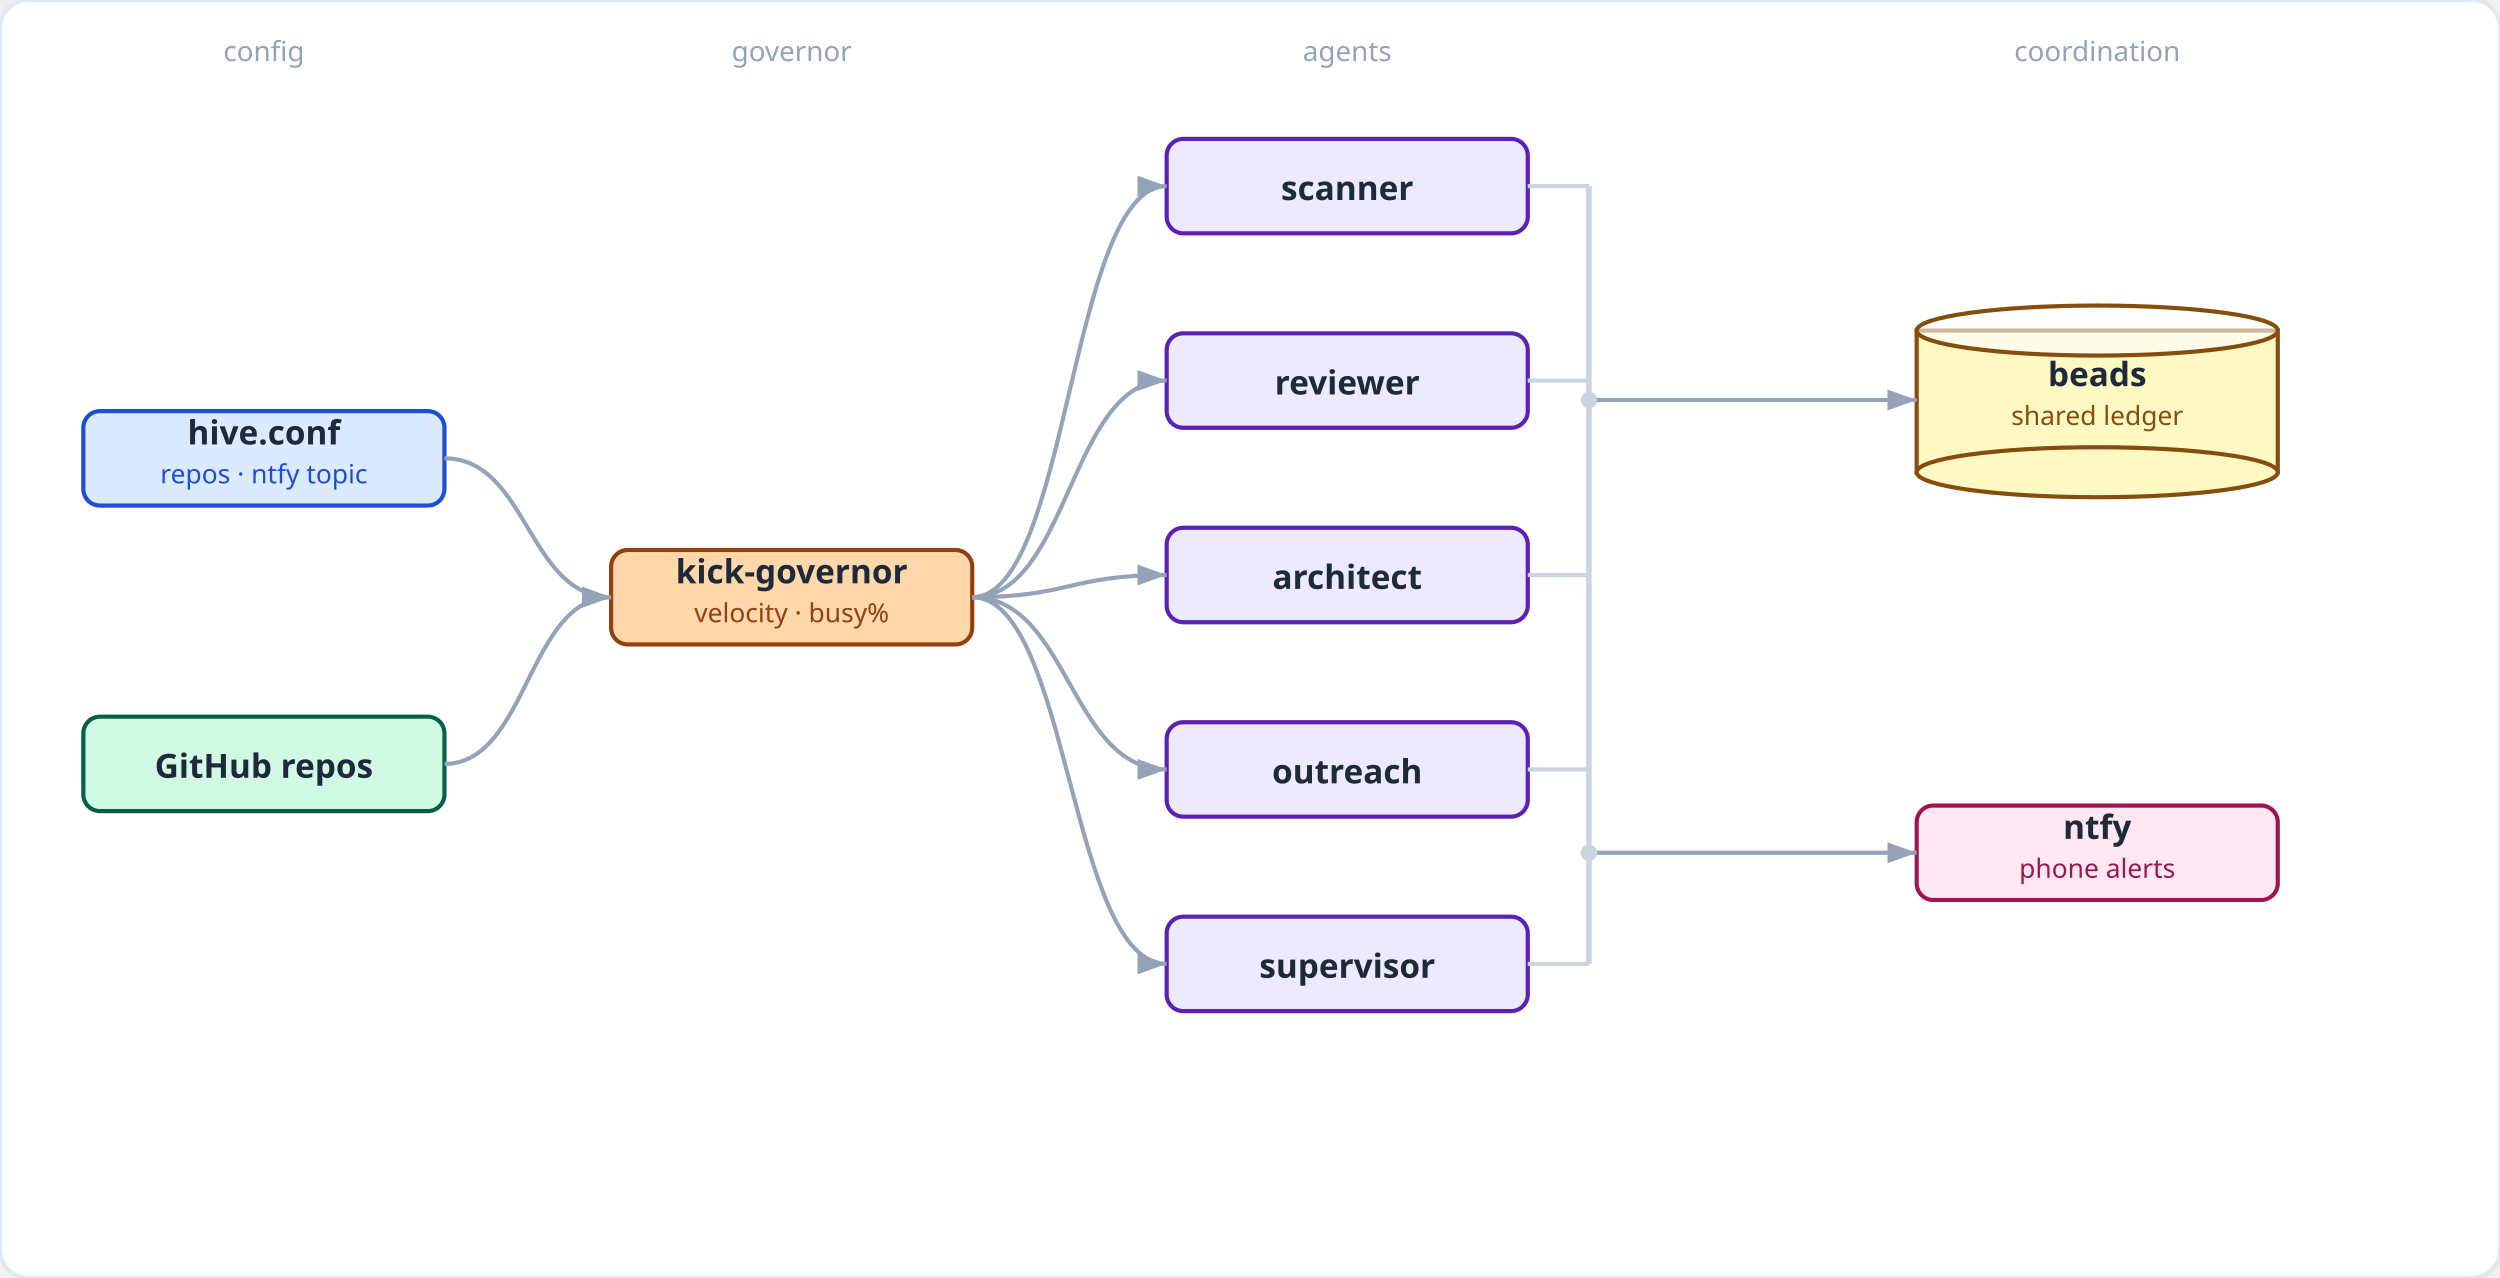
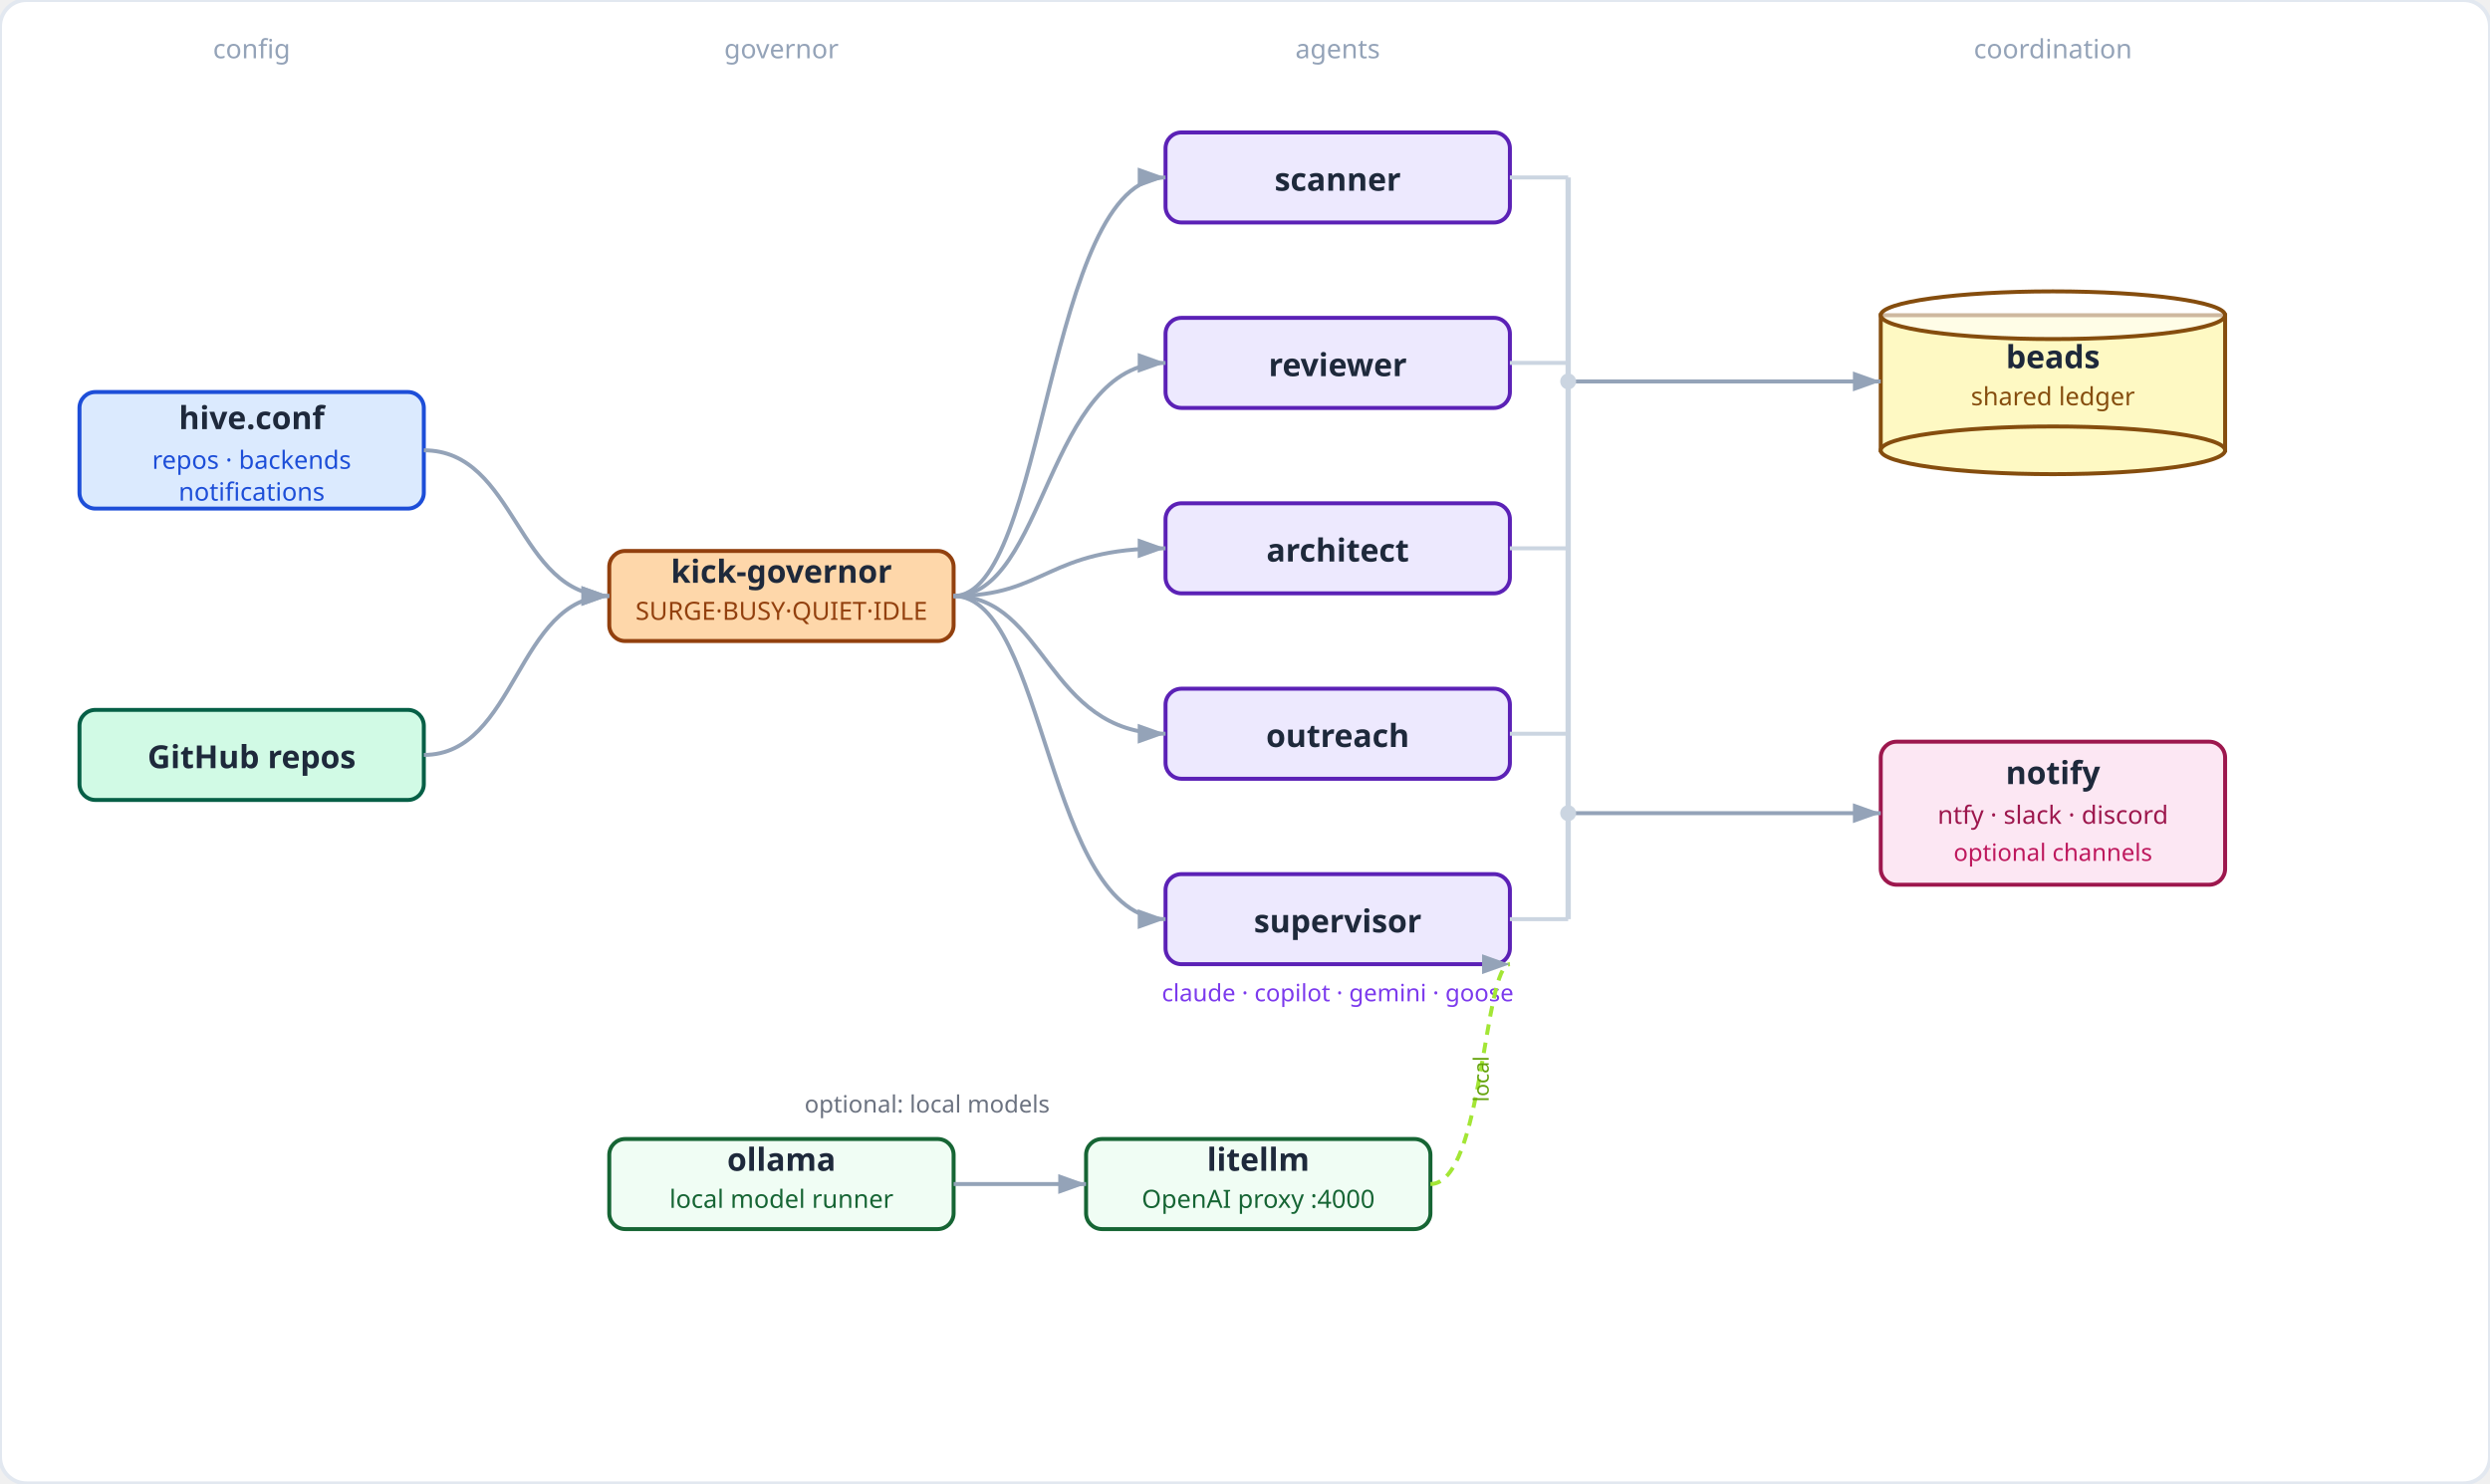
- <svg xmlns="http://www.w3.org/2000/svg" width="900" height="460" viewBox="0 0 900 460">
-   <rect width="900" height="460" fill="#ffffff" rx="10" stroke="#e2e8f0" stroke-width="1.5" />
+ <svg xmlns="http://www.w3.org/2000/svg" width="940" height="560" viewBox="0 0 940 560">
+   <rect width="940" height="560" fill="#ffffff" rx="10" stroke="#e2e8f0" stroke-width="1.5" />
  <defs>
    <marker id="ah" markerWidth="7" markerHeight="5" refX="7" refY="2.5" orient="auto">
      <polygon points="0 0,7 2.5,0 5" fill="#94a3b8" />
    </marker>
  </defs>
  <text x="95" y="22" text-anchor="middle" font-size="10" fill="#94a3b8" font-family="ui-sans-serif,system-ui,sans-serif">config</text>
-   <text x="285" y="22" text-anchor="middle" font-size="10" fill="#94a3b8" font-family="ui-sans-serif,system-ui,sans-serif">governor</text>
-   <text x="485" y="22" text-anchor="middle" font-size="10" fill="#94a3b8" font-family="ui-sans-serif,system-ui,sans-serif">agents</text>
-   <text x="755" y="22" text-anchor="middle" font-size="10" fill="#94a3b8" font-family="ui-sans-serif,system-ui,sans-serif">coordination</text>
-   <rect x="30" y="148" width="130" height="34" rx="6" fill="#dbeafe" stroke="#1d4ed8" stroke-width="1.5" />
-   <text x="95" y="160" text-anchor="middle" font-size="12" font-weight="600" fill="#1e293b" font-family="ui-sans-serif,system-ui,sans-serif">hive.conf</text>
-   <text x="95" y="174" text-anchor="middle" font-size="9.5" fill="#1d4ed8" font-family="ui-sans-serif,system-ui,sans-serif">repos · ntfy topic</text>
-   <rect x="30" y="258" width="130" height="34" rx="6" fill="#d1fae5" stroke="#065f46" stroke-width="1.5" />
-   <text x="95" y="280" text-anchor="middle" font-size="12" font-weight="600" fill="#1e293b" font-family="ui-sans-serif,system-ui,sans-serif">GitHub repos</text>
-   <rect x="220" y="198" width="130" height="34" rx="6" fill="#fed7aa" stroke="#92400e" stroke-width="1.5" />
-   <text x="285" y="210" text-anchor="middle" font-size="12" font-weight="600" fill="#1e293b" font-family="ui-sans-serif,system-ui,sans-serif">kick-governor</text>
-   <text x="285" y="224" text-anchor="middle" font-size="9.5" fill="#92400e" font-family="ui-sans-serif,system-ui,sans-serif">velocity · busy%</text>
-   <rect x="420" y="50" width="130" height="34" rx="6" fill="#ede9fe" stroke="#5b21b6" stroke-width="1.5" />
-   <text x="485" y="72" text-anchor="middle" font-size="12" font-weight="600" fill="#1e293b" font-family="ui-sans-serif,system-ui,sans-serif">scanner</text>
-   <rect x="420" y="120" width="130" height="34" rx="6" fill="#ede9fe" stroke="#5b21b6" stroke-width="1.5" />
-   <text x="485" y="142" text-anchor="middle" font-size="12" font-weight="600" fill="#1e293b" font-family="ui-sans-serif,system-ui,sans-serif">reviewer</text>
-   <rect x="420" y="190" width="130" height="34" rx="6" fill="#ede9fe" stroke="#5b21b6" stroke-width="1.5" />
-   <text x="485" y="212" text-anchor="middle" font-size="12" font-weight="600" fill="#1e293b" font-family="ui-sans-serif,system-ui,sans-serif">architect</text>
-   <rect x="420" y="260" width="130" height="34" rx="6" fill="#ede9fe" stroke="#5b21b6" stroke-width="1.5" />
-   <text x="485" y="282" text-anchor="middle" font-size="12" font-weight="600" fill="#1e293b" font-family="ui-sans-serif,system-ui,sans-serif">outreach</text>
-   <rect x="420" y="330" width="130" height="34" rx="6" fill="#ede9fe" stroke="#5b21b6" stroke-width="1.5" />
-   <text x="485" y="352" text-anchor="middle" font-size="12" font-weight="600" fill="#1e293b" font-family="ui-sans-serif,system-ui,sans-serif">supervisor</text>
-   <rect x="690" y="119" width="130" height="51" fill="#fef9c3" stroke="#854d0e" stroke-width="1.5" />
-   <ellipse cx="755" cy="170" rx="65" ry="9" fill="#fef9c3" stroke="#854d0e" stroke-width="1.5" />
-   <ellipse cx="755" cy="119" rx="65" ry="9" fill="white" fill-opacity="0.6" stroke="#854d0e" stroke-width="1.5" />
-   <text x="755" y="139" text-anchor="middle" font-size="12" font-weight="600" fill="#1e293b" font-family="ui-sans-serif,system-ui,sans-serif">beads</text>
-   <text x="755" y="153" text-anchor="middle" font-size="9.5" fill="#854d0e" font-family="ui-sans-serif,system-ui,sans-serif">shared ledger</text>
-   <rect x="690" y="290" width="130" height="34" rx="6" fill="#fce7f3" stroke="#9d174d" stroke-width="1.5" />
-   <text x="755" y="302" text-anchor="middle" font-size="12" font-weight="600" fill="#1e293b" font-family="ui-sans-serif,system-ui,sans-serif">ntfy</text>
-   <text x="755" y="316" text-anchor="middle" font-size="9.5" fill="#9d174d" font-family="ui-sans-serif,system-ui,sans-serif">phone alerts</text>
-   <path d="M160,165 C190,165 190,215 220,215" fill="none" stroke="#94a3b8" stroke-width="1.5" marker-end="url(#ah)" />
-   <path d="M160,275 C190,275 190,215 220,215" fill="none" stroke="#94a3b8" stroke-width="1.5" marker-end="url(#ah)" />
-   <path d="M350,215 C385,215 385,67 420,67" fill="none" stroke="#94a3b8" stroke-width="1.5" marker-end="url(#ah)" />
-   <path d="M350,215 C385,215 385,137 420,137" fill="none" stroke="#94a3b8" stroke-width="1.5" marker-end="url(#ah)" />
-   <path d="M350,215 C385,215 385,207 420,207" fill="none" stroke="#94a3b8" stroke-width="1.5" marker-end="url(#ah)" />
-   <path d="M350,215 C385,215 385,277 420,277" fill="none" stroke="#94a3b8" stroke-width="1.5" marker-end="url(#ah)" />
-   <path d="M350,215 C385,215 385,347 420,347" fill="none" stroke="#94a3b8" stroke-width="1.5" marker-end="url(#ah)" />
-   <line x1="572" y1="67" x2="572" y2="347" stroke="#cbd5e1" stroke-width="2" />
-   <line x1="550" y1="67" x2="572" y2="67" stroke="#cbd5e1" stroke-width="1.5" />
-   <line x1="550" y1="137" x2="572" y2="137" stroke="#cbd5e1" stroke-width="1.5" />
-   <line x1="550" y1="207" x2="572" y2="207" stroke="#cbd5e1" stroke-width="1.5" />
-   <line x1="550" y1="277" x2="572" y2="277" stroke="#cbd5e1" stroke-width="1.5" />
-   <line x1="550" y1="347" x2="572" y2="347" stroke="#cbd5e1" stroke-width="1.5" />
-   <path d="M572,144 C631,144 631,144 690,144" fill="none" stroke="#94a3b8" stroke-width="1.5" marker-end="url(#ah)" />
-   <path d="M572,307 C631,307 631,307 690,307" fill="none" stroke="#94a3b8" stroke-width="1.5" marker-end="url(#ah)" />
-   <circle cx="572" cy="144" r="3" fill="#cbd5e1" />
-   <circle cx="572" cy="307" r="3" fill="#cbd5e1" />
+   <text x="295" y="22" text-anchor="middle" font-size="10" fill="#94a3b8" font-family="ui-sans-serif,system-ui,sans-serif">governor</text>
+   <text x="505" y="22" text-anchor="middle" font-size="10" fill="#94a3b8" font-family="ui-sans-serif,system-ui,sans-serif">agents</text>
+   <text x="775" y="22" text-anchor="middle" font-size="10" fill="#94a3b8" font-family="ui-sans-serif,system-ui,sans-serif">coordination</text>
+   <rect x="30" y="148" width="130" height="44" rx="6" fill="#dbeafe" stroke="#1d4ed8" stroke-width="1.5" />
+   <text x="95" y="162" text-anchor="middle" font-size="12" font-weight="600" fill="#1e293b" font-family="ui-sans-serif,system-ui,sans-serif">hive.conf</text>
+   <text x="95" y="177" text-anchor="middle" font-size="9.5" fill="#1d4ed8" font-family="ui-sans-serif,system-ui,sans-serif">repos · backends</text>
+   <text x="95" y="189" text-anchor="middle" font-size="9.5" fill="#1d4ed8" font-family="ui-sans-serif,system-ui,sans-serif">notifications</text>
+   <rect x="30" y="268" width="130" height="34" rx="6" fill="#d1fae5" stroke="#065f46" stroke-width="1.5" />
+   <text x="95" y="290" text-anchor="middle" font-size="12" font-weight="600" fill="#1e293b" font-family="ui-sans-serif,system-ui,sans-serif">GitHub repos</text>
+   <rect x="230" y="208" width="130" height="34" rx="6" fill="#fed7aa" stroke="#92400e" stroke-width="1.5" />
+   <text x="295" y="220" text-anchor="middle" font-size="12" font-weight="600" fill="#1e293b" font-family="ui-sans-serif,system-ui,sans-serif">kick-governor</text>
+   <text x="295" y="234" text-anchor="middle" font-size="9.5" fill="#92400e" font-family="ui-sans-serif,system-ui,sans-serif">SURGE·BUSY·QUIET·IDLE</text>
+   <rect x="440" y="50" width="130" height="34" rx="6" fill="#ede9fe" stroke="#5b21b6" stroke-width="1.5" />
+   <text x="505" y="72" text-anchor="middle" font-size="12" font-weight="600" fill="#1e293b" font-family="ui-sans-serif,system-ui,sans-serif">scanner</text>
+   <rect x="440" y="120" width="130" height="34" rx="6" fill="#ede9fe" stroke="#5b21b6" stroke-width="1.5" />
+   <text x="505" y="142" text-anchor="middle" font-size="12" font-weight="600" fill="#1e293b" font-family="ui-sans-serif,system-ui,sans-serif">reviewer</text>
+   <rect x="440" y="190" width="130" height="34" rx="6" fill="#ede9fe" stroke="#5b21b6" stroke-width="1.5" />
+   <text x="505" y="212" text-anchor="middle" font-size="12" font-weight="600" fill="#1e293b" font-family="ui-sans-serif,system-ui,sans-serif">architect</text>
+   <rect x="440" y="260" width="130" height="34" rx="6" fill="#ede9fe" stroke="#5b21b6" stroke-width="1.5" />
+   <text x="505" y="282" text-anchor="middle" font-size="12" font-weight="600" fill="#1e293b" font-family="ui-sans-serif,system-ui,sans-serif">outreach</text>
+   <rect x="440" y="330" width="130" height="34" rx="6" fill="#ede9fe" stroke="#5b21b6" stroke-width="1.5" />
+   <text x="505" y="352" text-anchor="middle" font-size="12" font-weight="600" fill="#1e293b" font-family="ui-sans-serif,system-ui,sans-serif">supervisor</text>
+   <text x="505" y="378" text-anchor="middle" font-size="9" fill="#7c3aed" font-family="ui-sans-serif,system-ui,sans-serif">claude · copilot · gemini · goose</text>
+   <rect x="230" y="430" width="130" height="34" rx="6" fill="#f0fdf4" stroke="#166534" stroke-width="1.5" />
+   <text x="295" y="442" text-anchor="middle" font-size="12" font-weight="600" fill="#1e293b" font-family="ui-sans-serif,system-ui,sans-serif">ollama</text>
+   <text x="295" y="456" text-anchor="middle" font-size="9.5" fill="#166534" font-family="ui-sans-serif,system-ui,sans-serif">local model runner</text>
+   <rect x="410" y="430" width="130" height="34" rx="6" fill="#f0fdf4" stroke="#166534" stroke-width="1.5" />
+   <text x="475" y="442" text-anchor="middle" font-size="12" font-weight="600" fill="#1e293b" font-family="ui-sans-serif,system-ui,sans-serif">litellm</text>
+   <text x="475" y="456" text-anchor="middle" font-size="9.5" fill="#166534" font-family="ui-sans-serif,system-ui,sans-serif">OpenAI proxy :4000</text>
+   <text x="350" y="420" text-anchor="middle" font-size="9" fill="#6b7280" font-family="ui-sans-serif,system-ui,sans-serif">optional: local models</text>
+   <rect x="710" y="119" width="130" height="51" fill="#fef9c3" stroke="#854d0e" stroke-width="1.5" />
+   <ellipse cx="775" cy="170" rx="65" ry="9" fill="#fef9c3" stroke="#854d0e" stroke-width="1.5" />
+   <ellipse cx="775" cy="119" rx="65" ry="9" fill="white" fill-opacity="0.6" stroke="#854d0e" stroke-width="1.5" />
+   <text x="775" y="139" text-anchor="middle" font-size="12" font-weight="600" fill="#1e293b" font-family="ui-sans-serif,system-ui,sans-serif">beads</text>
+   <text x="775" y="153" text-anchor="middle" font-size="9.5" fill="#854d0e" font-family="ui-sans-serif,system-ui,sans-serif">shared ledger</text>
+   <rect x="710" y="280" width="130" height="54" rx="6" fill="#fce7f3" stroke="#9d174d" stroke-width="1.5" />
+   <text x="775" y="296" text-anchor="middle" font-size="12" font-weight="600" fill="#1e293b" font-family="ui-sans-serif,system-ui,sans-serif">notify</text>
+   <text x="775" y="311" text-anchor="middle" font-size="9.5" fill="#9d174d" font-family="ui-sans-serif,system-ui,sans-serif">ntfy · slack · discord</text>
+   <text x="775" y="325" text-anchor="middle" font-size="9" fill="#be185d" font-family="ui-sans-serif,system-ui,sans-serif">optional channels</text>
+   <path d="M160,170 C195,170 195,225 230,225" fill="none" stroke="#94a3b8" stroke-width="1.5" marker-end="url(#ah)" />
+   <path d="M160,285 C195,285 195,225 230,225" fill="none" stroke="#94a3b8" stroke-width="1.5" marker-end="url(#ah)" />
+   <path d="M360,225 C395,225 395,67  440,67" fill="none" stroke="#94a3b8" stroke-width="1.5" marker-end="url(#ah)" />
+   <path d="M360,225 C395,225 395,137 440,137" fill="none" stroke="#94a3b8" stroke-width="1.5" marker-end="url(#ah)" />
+   <path d="M360,225 C395,225 395,207 440,207" fill="none" stroke="#94a3b8" stroke-width="1.5" marker-end="url(#ah)" />
+   <path d="M360,225 C395,225 395,277 440,277" fill="none" stroke="#94a3b8" stroke-width="1.5" marker-end="url(#ah)" />
+   <path d="M360,225 C395,225 395,347 440,347" fill="none" stroke="#94a3b8" stroke-width="1.5" marker-end="url(#ah)" />
+   <line x1="592" y1="67" x2="592" y2="347" stroke="#cbd5e1" stroke-width="2" />
+   <line x1="570" y1="67" x2="592" y2="67" stroke="#cbd5e1" stroke-width="1.5" />
+   <line x1="570" y1="137" x2="592" y2="137" stroke="#cbd5e1" stroke-width="1.5" />
+   <line x1="570" y1="207" x2="592" y2="207" stroke="#cbd5e1" stroke-width="1.5" />
+   <line x1="570" y1="277" x2="592" y2="277" stroke="#cbd5e1" stroke-width="1.5" />
+   <line x1="570" y1="347" x2="592" y2="347" stroke="#cbd5e1" stroke-width="1.5" />
+   <path d="M592,144 C651,144 651,144 710,144" fill="none" stroke="#94a3b8" stroke-width="1.5" marker-end="url(#ah)" />
+   <path d="M592,307 C651,307 651,307 710,307" fill="none" stroke="#94a3b8" stroke-width="1.5" marker-end="url(#ah)" />
+   <circle cx="592" cy="144" r="3" fill="#cbd5e1" />
+   <circle cx="592" cy="307" r="3" fill="#cbd5e1" />
+   <path d="M360,447 L410,447" fill="none" stroke="#94a3b8" stroke-width="1.5" marker-end="url(#ah)" />
+   <path d="M540,447 C560,447 560,364 570,364" fill="none" stroke="#a3e635" stroke-width="1.5" stroke-dasharray="4,3" marker-end="url(#ah)" />
+   <text x="562" y="416" font-size="8" fill="#65a30d" font-family="ui-sans-serif,system-ui,sans-serif" transform="rotate(-90,562,416)">local</text>
</svg>
